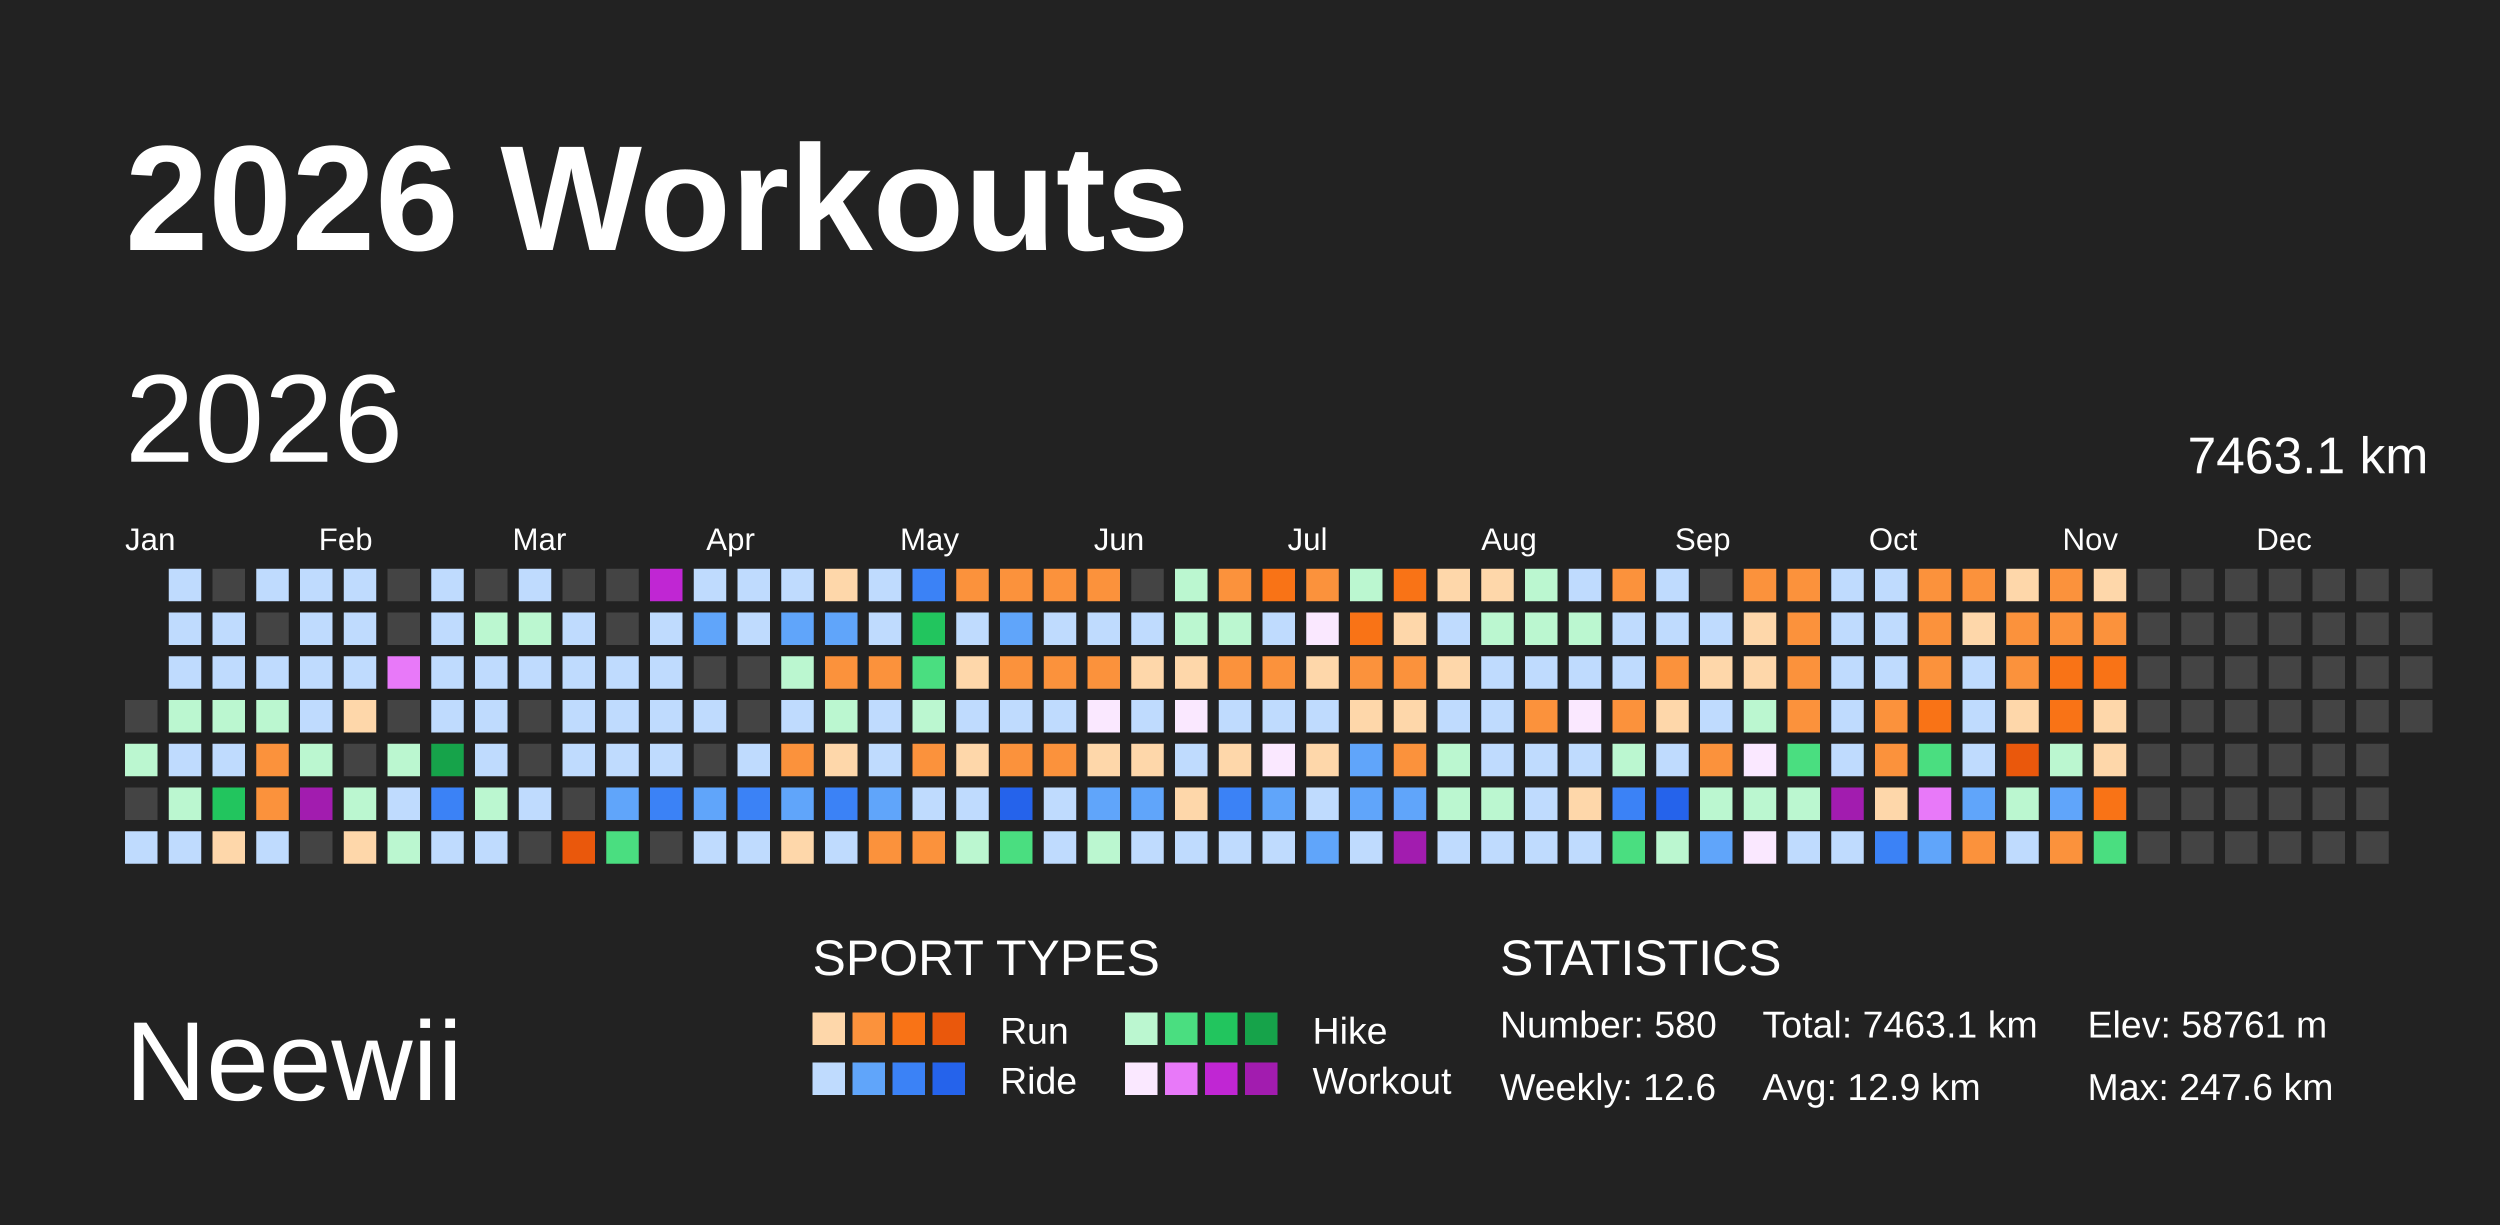
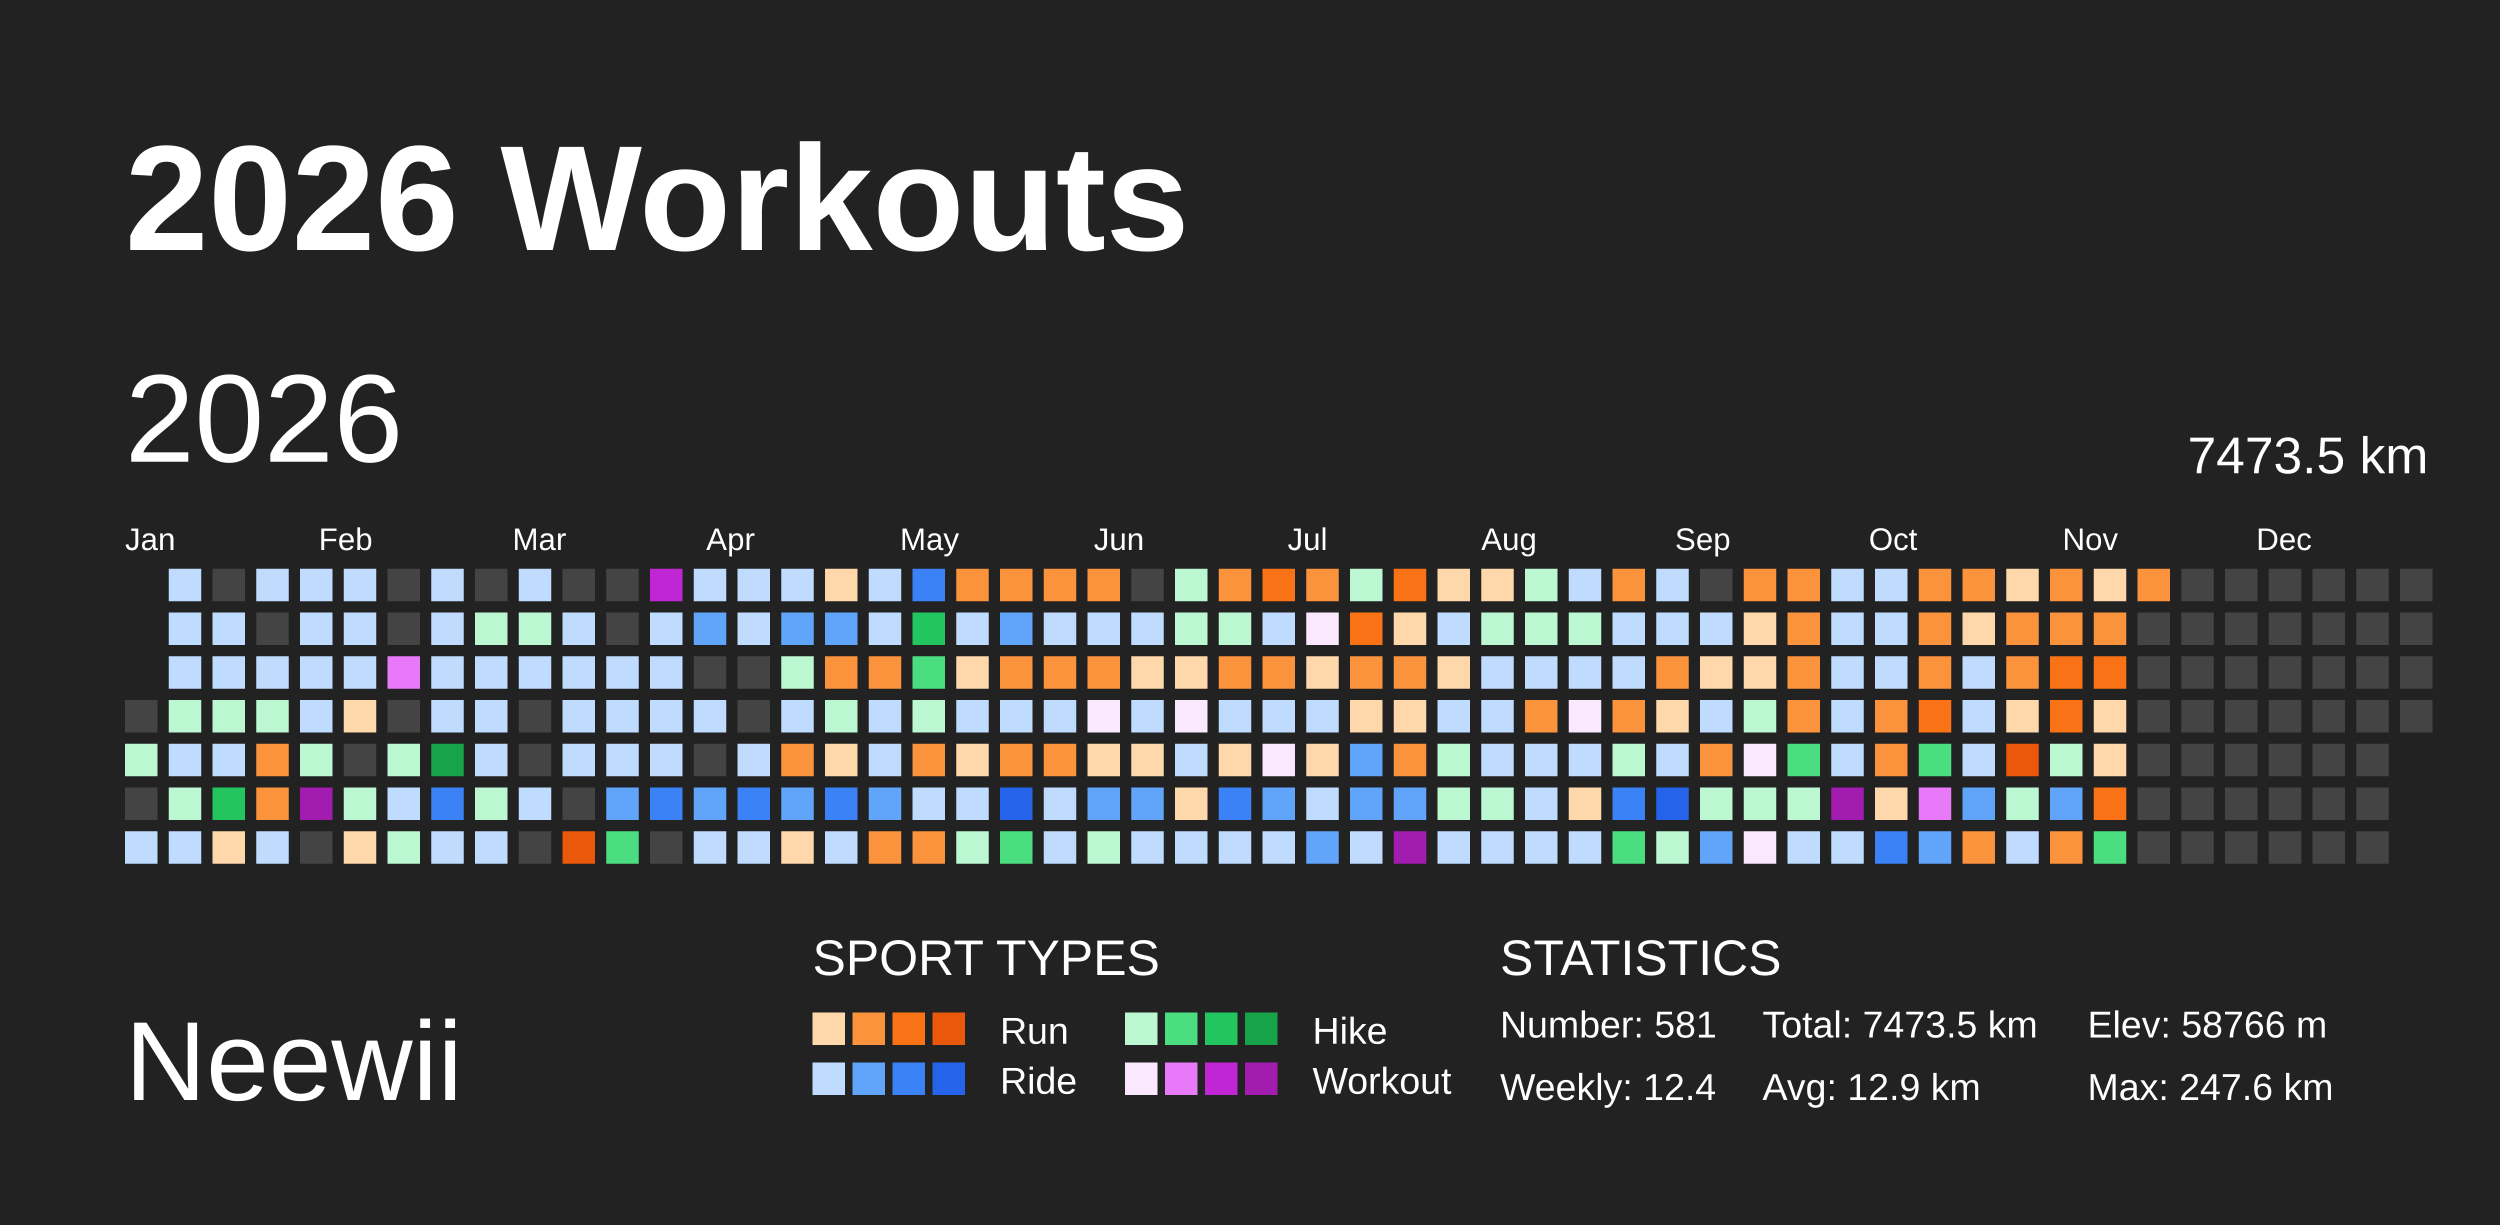
<svg xmlns="http://www.w3.org/2000/svg" baseProfile="full" height="98mm" version="1.1" viewBox="0,0,200,98" width="200mm">
  <defs />
  <rect fill="#222222" height="98" width="200" x="0" y="0" />
  <text fill="#FFFFFF" style="font-size:12px; font-family:Arial; font-weight:bold;" x="10" y="20">2026 Workouts</text>
  <text fill="#FFFFFF" style="font-size:9px; font-family:Arial" x="10" y="88">Neewii</text>
  <text fill="#FFFFFF" style="font-size:4px; font-family:Arial" x="65" y="78">SPORT TYPES</text>
  <rect fill="#fed7aa" height="2.6" width="2.6" x="65.0" y="81" />
  <rect fill="#fb923c" height="2.6" width="2.6" x="68.2" y="81" />
  <rect fill="#f97316" height="2.6" width="2.6" x="71.4" y="81" />
  <rect fill="#ea580c" height="2.6" width="2.6" x="74.6" y="81" />
  <text fill="#FFFFFF" style="font-size:3px; font-family:Arial" x="80" y="83.5">Run</text>
  <rect fill="#bbf7d0" height="2.6" width="2.6" x="90.0" y="81" />
  <rect fill="#4ade80" height="2.6" width="2.6" x="93.2" y="81" />
  <rect fill="#22c55e" height="2.6" width="2.6" x="96.4" y="81" />
  <rect fill="#16a34a" height="2.6" width="2.6" x="99.6" y="81" />
  <text fill="#FFFFFF" style="font-size:3px; font-family:Arial" x="105" y="83.5">Hike</text>
  <rect fill="#bfdbfe" height="2.6" width="2.6" x="65.0" y="85" />
  <rect fill="#60a5fa" height="2.6" width="2.6" x="68.2" y="85" />
  <rect fill="#3b82f6" height="2.6" width="2.6" x="71.4" y="85" />
  <rect fill="#2563eb" height="2.6" width="2.6" x="74.6" y="85" />
  <text fill="#FFFFFF" style="font-size:3px; font-family:Arial" x="80" y="87.5">Ride</text>
  <rect fill="#fae8ff" height="2.6" width="2.6" x="90.0" y="85" />
  <rect fill="#e879f9" height="2.6" width="2.6" x="93.2" y="85" />
  <rect fill="#c026d3" height="2.6" width="2.6" x="96.4" y="85" />
  <rect fill="#a21caf" height="2.6" width="2.6" x="99.6" y="85" />
  <text fill="#FFFFFF" style="font-size:3px; font-family:Arial" x="105" y="87.5">Workout</text>
  <text fill="#FFFFFF" style="font-size:4px; font-family:Arial" x="120" y="78">STATISTICS</text>
-   <text fill="#FFFFFF" style="font-size:3px; font-family:Arial" x="120" y="83">Number: 580</text>
-   <text fill="#FFFFFF" style="font-size:3px; font-family:Arial" x="120" y="88">Weekly: 12.6</text>
-   <text fill="#FFFFFF" style="font-size:3px; font-family:Arial" x="141" y="83">Total: 7463.1 km</text>
+   <text fill="#FFFFFF" style="font-size:3px; font-family:Arial" x="120" y="83">Number: 581</text>
+   <text fill="#FFFFFF" style="font-size:3px; font-family:Arial" x="120" y="88">Weekly: 12.4</text>
+   <text fill="#FFFFFF" style="font-size:3px; font-family:Arial" x="141" y="83">Total: 7473.5 km</text>
  <text fill="#FFFFFF" style="font-size:3px; font-family:Arial" x="141" y="88">Avg: 12.9 km</text>
-   <text fill="#FFFFFF" style="font-size:3px; font-family:Arial" x="167" y="83">Elev: 58761 m</text>
+   <text fill="#FFFFFF" style="font-size:3px; font-family:Arial" x="167" y="83">Elev: 58766 m</text>
  <text fill="#FFFFFF" style="font-size:3px; font-family:Arial" x="167" y="88">Max: 247.6 km</text>
  <text dominant-baseline="hanging" fill="#FFFFFF" style="font-size:10.0px; font-family:Arial;" x="10" y="30">2026</text>
-   <text dominant-baseline="hanging" fill="#FFFFFF" style="font-size:4.125px; font-family:Arial;" x="175" y="35">7463.1 km</text>
+   <text dominant-baseline="hanging" fill="#FFFFFF" style="font-size:4.125px; font-family:Arial;" x="175" y="35">7473.5 km</text>
  <text fill="#FFFFFF" style="font-size:2.5px; font-family:Arial" x="10.0" y="44">Jan</text>
  <text fill="#FFFFFF" style="font-size:2.5px; font-family:Arial" x="25.5" y="44">Feb</text>
  <text fill="#FFFFFF" style="font-size:2.5px; font-family:Arial" x="41.0" y="44">Mar</text>
  <text fill="#FFFFFF" style="font-size:2.5px; font-family:Arial" x="56.5" y="44">Apr</text>
  <text fill="#FFFFFF" style="font-size:2.5px; font-family:Arial" x="72.0" y="44">May</text>
  <text fill="#FFFFFF" style="font-size:2.5px; font-family:Arial" x="87.5" y="44">Jun</text>
  <text fill="#FFFFFF" style="font-size:2.5px; font-family:Arial" x="103.0" y="44">Jul</text>
  <text fill="#FFFFFF" style="font-size:2.5px; font-family:Arial" x="118.5" y="44">Aug</text>
  <text fill="#FFFFFF" style="font-size:2.5px; font-family:Arial" x="134.0" y="44">Sep</text>
  <text fill="#FFFFFF" style="font-size:2.5px; font-family:Arial" x="149.5" y="44">Oct</text>
  <text fill="#FFFFFF" style="font-size:2.5px; font-family:Arial" x="165.0" y="44">Nov</text>
  <text fill="#FFFFFF" style="font-size:2.5px; font-family:Arial" x="180.5" y="44">Dec</text>
  <rect fill="#444444" height="2.6" width="2.6" x="10.0" y="56.0" />
  <rect fill="#bbf7d0" height="2.6" width="2.6" x="10.0" y="59.5" />
  <rect fill="#444444" height="2.6" width="2.6" x="10.0" y="63.0" />
  <rect fill="#bfdbfe" height="2.6" width="2.6" x="10.0" y="66.5" />
  <rect fill="#bfdbfe" height="2.6" width="2.6" x="13.5" y="45.5" />
  <rect fill="#bfdbfe" height="2.6" width="2.6" x="13.5" y="49.0" />
  <rect fill="#bfdbfe" height="2.6" width="2.6" x="13.5" y="52.5" />
  <rect fill="#bbf7d0" height="2.6" width="2.6" x="13.5" y="56.0" />
  <rect fill="#bfdbfe" height="2.6" width="2.6" x="13.5" y="59.5" />
  <rect fill="#bbf7d0" height="2.6" width="2.6" x="13.5" y="63.0" />
  <rect fill="#bfdbfe" height="2.6" width="2.6" x="13.5" y="66.5" />
  <rect fill="#444444" height="2.6" width="2.6" x="17.0" y="45.5" />
  <rect fill="#bfdbfe" height="2.6" width="2.6" x="17.0" y="49.0" />
  <rect fill="#bfdbfe" height="2.6" width="2.6" x="17.0" y="52.5" />
  <rect fill="#bbf7d0" height="2.6" width="2.6" x="17.0" y="56.0" />
  <rect fill="#bfdbfe" height="2.6" width="2.6" x="17.0" y="59.5" />
  <rect fill="#22c55e" height="2.6" width="2.6" x="17.0" y="63.0" />
  <rect fill="#fed7aa" height="2.6" width="2.6" x="17.0" y="66.5" />
  <rect fill="#bfdbfe" height="2.6" width="2.6" x="20.5" y="45.5" />
  <rect fill="#444444" height="2.6" width="2.6" x="20.5" y="49.0" />
  <rect fill="#bfdbfe" height="2.6" width="2.6" x="20.5" y="52.5" />
  <rect fill="#bbf7d0" height="2.6" width="2.6" x="20.5" y="56.0" />
  <rect fill="#fb923c" height="2.6" width="2.6" x="20.5" y="59.5" />
  <rect fill="#fb923c" height="2.6" width="2.6" x="20.5" y="63.0" />
  <rect fill="#bfdbfe" height="2.6" width="2.6" x="20.5" y="66.5" />
  <rect fill="#bfdbfe" height="2.6" width="2.6" x="24.0" y="45.5" />
  <rect fill="#bfdbfe" height="2.6" width="2.6" x="24.0" y="49.0" />
  <rect fill="#bfdbfe" height="2.6" width="2.6" x="24.0" y="52.5" />
  <rect fill="#bfdbfe" height="2.6" width="2.6" x="24.0" y="56.0" />
  <rect fill="#bbf7d0" height="2.6" width="2.6" x="24.0" y="59.5" />
  <rect fill="#a21caf" height="2.6" width="2.6" x="24.0" y="63.0" />
  <rect fill="#444444" height="2.6" width="2.6" x="24.0" y="66.5" />
  <rect fill="#bfdbfe" height="2.6" width="2.6" x="27.5" y="45.5" />
  <rect fill="#bfdbfe" height="2.6" width="2.6" x="27.5" y="49.0" />
  <rect fill="#bfdbfe" height="2.6" width="2.6" x="27.5" y="52.5" />
  <rect fill="#fed7aa" height="2.6" width="2.6" x="27.5" y="56.0" />
  <rect fill="#444444" height="2.6" width="2.6" x="27.5" y="59.5" />
  <rect fill="#bbf7d0" height="2.6" width="2.6" x="27.5" y="63.0" />
  <rect fill="#fed7aa" height="2.6" width="2.6" x="27.5" y="66.5" />
  <rect fill="#444444" height="2.6" width="2.6" x="31.0" y="45.5" />
  <rect fill="#444444" height="2.6" width="2.6" x="31.0" y="49.0" />
  <rect fill="#e879f9" height="2.6" width="2.6" x="31.0" y="52.5" />
  <rect fill="#444444" height="2.6" width="2.6" x="31.0" y="56.0" />
  <rect fill="#bbf7d0" height="2.6" width="2.6" x="31.0" y="59.5" />
  <rect fill="#bfdbfe" height="2.6" width="2.6" x="31.0" y="63.0" />
  <rect fill="#bbf7d0" height="2.6" width="2.6" x="31.0" y="66.5" />
  <rect fill="#bfdbfe" height="2.6" width="2.6" x="34.5" y="45.5" />
  <rect fill="#bfdbfe" height="2.6" width="2.6" x="34.5" y="49.0" />
  <rect fill="#bfdbfe" height="2.6" width="2.6" x="34.5" y="52.5" />
  <rect fill="#bfdbfe" height="2.6" width="2.6" x="34.5" y="56.0" />
  <rect fill="#16a34a" height="2.6" width="2.6" x="34.5" y="59.5" />
  <rect fill="#3b82f6" height="2.6" width="2.6" x="34.5" y="63.0" />
  <rect fill="#bfdbfe" height="2.6" width="2.6" x="34.5" y="66.5" />
  <rect fill="#444444" height="2.6" width="2.6" x="38.0" y="45.5" />
  <rect fill="#bbf7d0" height="2.6" width="2.6" x="38.0" y="49.0" />
  <rect fill="#bfdbfe" height="2.6" width="2.6" x="38.0" y="52.5" />
  <rect fill="#bfdbfe" height="2.6" width="2.6" x="38.0" y="56.0" />
  <rect fill="#bfdbfe" height="2.6" width="2.6" x="38.0" y="59.5" />
  <rect fill="#bbf7d0" height="2.6" width="2.6" x="38.0" y="63.0" />
  <rect fill="#bfdbfe" height="2.6" width="2.6" x="38.0" y="66.5" />
  <rect fill="#bfdbfe" height="2.6" width="2.6" x="41.5" y="45.5" />
  <rect fill="#bbf7d0" height="2.6" width="2.6" x="41.5" y="49.0" />
  <rect fill="#bfdbfe" height="2.6" width="2.6" x="41.5" y="52.5" />
  <rect fill="#444444" height="2.6" width="2.6" x="41.5" y="56.0" />
  <rect fill="#444444" height="2.6" width="2.6" x="41.5" y="59.5" />
  <rect fill="#bfdbfe" height="2.6" width="2.6" x="41.5" y="63.0" />
  <rect fill="#444444" height="2.6" width="2.6" x="41.5" y="66.5" />
  <rect fill="#444444" height="2.6" width="2.6" x="45.0" y="45.5" />
  <rect fill="#bfdbfe" height="2.6" width="2.6" x="45.0" y="49.0" />
  <rect fill="#bfdbfe" height="2.6" width="2.6" x="45.0" y="52.5" />
  <rect fill="#bfdbfe" height="2.6" width="2.6" x="45.0" y="56.0" />
  <rect fill="#bfdbfe" height="2.6" width="2.6" x="45.0" y="59.5" />
  <rect fill="#444444" height="2.6" width="2.6" x="45.0" y="63.0" />
  <rect fill="#ea580c" height="2.6" width="2.6" x="45.0" y="66.5" />
  <rect fill="#444444" height="2.6" width="2.6" x="48.5" y="45.5" />
  <rect fill="#444444" height="2.6" width="2.6" x="48.5" y="49.0" />
  <rect fill="#bfdbfe" height="2.6" width="2.6" x="48.5" y="52.5" />
  <rect fill="#bfdbfe" height="2.6" width="2.6" x="48.5" y="56.0" />
  <rect fill="#bfdbfe" height="2.6" width="2.6" x="48.5" y="59.5" />
  <rect fill="#60a5fa" height="2.6" width="2.6" x="48.5" y="63.0" />
  <rect fill="#4ade80" height="2.6" width="2.6" x="48.5" y="66.5" />
  <rect fill="#c026d3" height="2.6" width="2.6" x="52.0" y="45.5" />
  <rect fill="#bfdbfe" height="2.6" width="2.6" x="52.0" y="49.0" />
  <rect fill="#bfdbfe" height="2.6" width="2.6" x="52.0" y="52.5" />
  <rect fill="#bfdbfe" height="2.6" width="2.6" x="52.0" y="56.0" />
  <rect fill="#bfdbfe" height="2.6" width="2.6" x="52.0" y="59.5" />
  <rect fill="#3b82f6" height="2.6" width="2.6" x="52.0" y="63.0" />
  <rect fill="#444444" height="2.6" width="2.6" x="52.0" y="66.5" />
  <rect fill="#bfdbfe" height="2.6" width="2.6" x="55.5" y="45.5" />
  <rect fill="#60a5fa" height="2.6" width="2.6" x="55.5" y="49.0" />
  <rect fill="#444444" height="2.6" width="2.6" x="55.5" y="52.5" />
  <rect fill="#bfdbfe" height="2.6" width="2.6" x="55.5" y="56.0" />
  <rect fill="#444444" height="2.6" width="2.6" x="55.5" y="59.5" />
  <rect fill="#60a5fa" height="2.6" width="2.6" x="55.5" y="63.0" />
  <rect fill="#bfdbfe" height="2.6" width="2.6" x="55.5" y="66.5" />
  <rect fill="#bfdbfe" height="2.6" width="2.6" x="59.0" y="45.5" />
  <rect fill="#bfdbfe" height="2.6" width="2.6" x="59.0" y="49.0" />
  <rect fill="#444444" height="2.6" width="2.6" x="59.0" y="52.5" />
  <rect fill="#444444" height="2.6" width="2.6" x="59.0" y="56.0" />
  <rect fill="#bfdbfe" height="2.6" width="2.6" x="59.0" y="59.5" />
  <rect fill="#3b82f6" height="2.6" width="2.6" x="59.0" y="63.0" />
  <rect fill="#bfdbfe" height="2.6" width="2.6" x="59.0" y="66.5" />
  <rect fill="#bfdbfe" height="2.6" width="2.6" x="62.5" y="45.5" />
  <rect fill="#60a5fa" height="2.6" width="2.6" x="62.5" y="49.0" />
  <rect fill="#bbf7d0" height="2.6" width="2.6" x="62.5" y="52.5" />
  <rect fill="#bfdbfe" height="2.6" width="2.6" x="62.5" y="56.0" />
  <rect fill="#fb923c" height="2.6" width="2.6" x="62.5" y="59.5" />
  <rect fill="#60a5fa" height="2.6" width="2.6" x="62.5" y="63.0" />
  <rect fill="#fed7aa" height="2.6" width="2.6" x="62.5" y="66.5" />
  <rect fill="#fed7aa" height="2.6" width="2.6" x="66.0" y="45.5" />
  <rect fill="#60a5fa" height="2.6" width="2.6" x="66.0" y="49.0" />
  <rect fill="#fb923c" height="2.6" width="2.6" x="66.0" y="52.5" />
  <rect fill="#bbf7d0" height="2.6" width="2.6" x="66.0" y="56.0" />
  <rect fill="#fed7aa" height="2.6" width="2.6" x="66.0" y="59.5" />
  <rect fill="#3b82f6" height="2.6" width="2.6" x="66.0" y="63.0" />
  <rect fill="#bfdbfe" height="2.6" width="2.6" x="66.0" y="66.5" />
  <rect fill="#bfdbfe" height="2.6" width="2.6" x="69.5" y="45.5" />
  <rect fill="#bfdbfe" height="2.6" width="2.6" x="69.5" y="49.0" />
  <rect fill="#fb923c" height="2.6" width="2.6" x="69.5" y="52.5" />
  <rect fill="#bfdbfe" height="2.6" width="2.6" x="69.5" y="56.0" />
  <rect fill="#bfdbfe" height="2.6" width="2.6" x="69.5" y="59.5" />
  <rect fill="#60a5fa" height="2.6" width="2.6" x="69.5" y="63.0" />
  <rect fill="#fb923c" height="2.6" width="2.6" x="69.5" y="66.5" />
  <rect fill="#3b82f6" height="2.6" width="2.6" x="73.0" y="45.5" />
  <rect fill="#22c55e" height="2.6" width="2.6" x="73.0" y="49.0" />
  <rect fill="#4ade80" height="2.6" width="2.6" x="73.0" y="52.5" />
  <rect fill="#bbf7d0" height="2.6" width="2.6" x="73.0" y="56.0" />
  <rect fill="#fb923c" height="2.6" width="2.6" x="73.0" y="59.5" />
  <rect fill="#bfdbfe" height="2.6" width="2.6" x="73.0" y="63.0" />
  <rect fill="#fb923c" height="2.6" width="2.6" x="73.0" y="66.5" />
  <rect fill="#fb923c" height="2.6" width="2.6" x="76.5" y="45.5" />
  <rect fill="#bfdbfe" height="2.6" width="2.6" x="76.5" y="49.0" />
  <rect fill="#fed7aa" height="2.6" width="2.6" x="76.5" y="52.5" />
  <rect fill="#bfdbfe" height="2.6" width="2.6" x="76.5" y="56.0" />
  <rect fill="#fed7aa" height="2.6" width="2.6" x="76.5" y="59.5" />
  <rect fill="#bfdbfe" height="2.6" width="2.6" x="76.5" y="63.0" />
  <rect fill="#bbf7d0" height="2.6" width="2.6" x="76.5" y="66.5" />
  <rect fill="#fb923c" height="2.6" width="2.6" x="80.0" y="45.5" />
  <rect fill="#60a5fa" height="2.6" width="2.6" x="80.0" y="49.0" />
  <rect fill="#fb923c" height="2.6" width="2.6" x="80.0" y="52.5" />
  <rect fill="#bfdbfe" height="2.6" width="2.6" x="80.0" y="56.0" />
  <rect fill="#fb923c" height="2.6" width="2.6" x="80.0" y="59.5" />
  <rect fill="#2563eb" height="2.6" width="2.6" x="80.0" y="63.0" />
  <rect fill="#4ade80" height="2.6" width="2.6" x="80.0" y="66.5" />
  <rect fill="#fb923c" height="2.6" width="2.6" x="83.5" y="45.5" />
  <rect fill="#bfdbfe" height="2.6" width="2.6" x="83.5" y="49.0" />
  <rect fill="#fb923c" height="2.6" width="2.6" x="83.5" y="52.5" />
  <rect fill="#bfdbfe" height="2.6" width="2.6" x="83.5" y="56.0" />
  <rect fill="#fb923c" height="2.6" width="2.6" x="83.5" y="59.5" />
  <rect fill="#bfdbfe" height="2.6" width="2.6" x="83.5" y="63.0" />
  <rect fill="#bfdbfe" height="2.6" width="2.6" x="83.5" y="66.5" />
  <rect fill="#fb923c" height="2.6" width="2.6" x="87.0" y="45.5" />
  <rect fill="#bfdbfe" height="2.6" width="2.6" x="87.0" y="49.0" />
  <rect fill="#fb923c" height="2.6" width="2.6" x="87.0" y="52.5" />
  <rect fill="#fae8ff" height="2.6" width="2.6" x="87.0" y="56.0" />
  <rect fill="#fed7aa" height="2.6" width="2.6" x="87.0" y="59.5" />
  <rect fill="#60a5fa" height="2.6" width="2.6" x="87.0" y="63.0" />
  <rect fill="#bbf7d0" height="2.6" width="2.6" x="87.0" y="66.5" />
  <rect fill="#444444" height="2.6" width="2.6" x="90.5" y="45.5" />
  <rect fill="#bfdbfe" height="2.6" width="2.6" x="90.5" y="49.0" />
  <rect fill="#fed7aa" height="2.6" width="2.6" x="90.5" y="52.5" />
  <rect fill="#bfdbfe" height="2.6" width="2.6" x="90.5" y="56.0" />
  <rect fill="#fed7aa" height="2.6" width="2.6" x="90.5" y="59.5" />
  <rect fill="#60a5fa" height="2.6" width="2.6" x="90.5" y="63.0" />
  <rect fill="#bfdbfe" height="2.6" width="2.6" x="90.5" y="66.5" />
  <rect fill="#bbf7d0" height="2.6" width="2.6" x="94.0" y="45.5" />
  <rect fill="#bbf7d0" height="2.6" width="2.6" x="94.0" y="49.0" />
  <rect fill="#fed7aa" height="2.6" width="2.6" x="94.0" y="52.5" />
  <rect fill="#fae8ff" height="2.6" width="2.6" x="94.0" y="56.0" />
  <rect fill="#bfdbfe" height="2.6" width="2.6" x="94.0" y="59.5" />
  <rect fill="#fed7aa" height="2.6" width="2.6" x="94.0" y="63.0" />
  <rect fill="#bfdbfe" height="2.6" width="2.6" x="94.0" y="66.5" />
  <rect fill="#fb923c" height="2.6" width="2.6" x="97.5" y="45.5" />
  <rect fill="#bbf7d0" height="2.6" width="2.6" x="97.5" y="49.0" />
  <rect fill="#fb923c" height="2.6" width="2.6" x="97.5" y="52.5" />
  <rect fill="#bfdbfe" height="2.6" width="2.6" x="97.5" y="56.0" />
  <rect fill="#fed7aa" height="2.6" width="2.6" x="97.5" y="59.5" />
  <rect fill="#3b82f6" height="2.6" width="2.6" x="97.5" y="63.0" />
  <rect fill="#bfdbfe" height="2.6" width="2.6" x="97.5" y="66.5" />
  <rect fill="#f97316" height="2.6" width="2.6" x="101.0" y="45.5" />
  <rect fill="#bfdbfe" height="2.6" width="2.6" x="101.0" y="49.0" />
  <rect fill="#fb923c" height="2.6" width="2.6" x="101.0" y="52.5" />
  <rect fill="#bfdbfe" height="2.6" width="2.6" x="101.0" y="56.0" />
  <rect fill="#fae8ff" height="2.6" width="2.6" x="101.0" y="59.5" />
  <rect fill="#60a5fa" height="2.6" width="2.6" x="101.0" y="63.0" />
  <rect fill="#bfdbfe" height="2.6" width="2.6" x="101.0" y="66.5" />
  <rect fill="#fb923c" height="2.6" width="2.6" x="104.5" y="45.5" />
  <rect fill="#fae8ff" height="2.6" width="2.6" x="104.5" y="49.0" />
  <rect fill="#fed7aa" height="2.6" width="2.6" x="104.5" y="52.5" />
  <rect fill="#bfdbfe" height="2.6" width="2.6" x="104.5" y="56.0" />
  <rect fill="#fed7aa" height="2.6" width="2.6" x="104.5" y="59.5" />
  <rect fill="#bfdbfe" height="2.6" width="2.6" x="104.5" y="63.0" />
  <rect fill="#60a5fa" height="2.6" width="2.6" x="104.5" y="66.5" />
  <rect fill="#bbf7d0" height="2.6" width="2.6" x="108.0" y="45.5" />
  <rect fill="#f97316" height="2.6" width="2.6" x="108.0" y="49.0" />
  <rect fill="#fb923c" height="2.6" width="2.6" x="108.0" y="52.5" />
  <rect fill="#fed7aa" height="2.6" width="2.6" x="108.0" y="56.0" />
  <rect fill="#60a5fa" height="2.6" width="2.6" x="108.0" y="59.5" />
  <rect fill="#60a5fa" height="2.6" width="2.6" x="108.0" y="63.0" />
  <rect fill="#bfdbfe" height="2.6" width="2.6" x="108.0" y="66.5" />
  <rect fill="#f97316" height="2.6" width="2.6" x="111.5" y="45.5" />
  <rect fill="#fed7aa" height="2.6" width="2.6" x="111.5" y="49.0" />
  <rect fill="#fb923c" height="2.6" width="2.6" x="111.5" y="52.5" />
  <rect fill="#fed7aa" height="2.6" width="2.6" x="111.5" y="56.0" />
  <rect fill="#fb923c" height="2.6" width="2.6" x="111.5" y="59.5" />
  <rect fill="#60a5fa" height="2.6" width="2.6" x="111.5" y="63.0" />
  <rect fill="#a21caf" height="2.6" width="2.6" x="111.5" y="66.5" />
  <rect fill="#fed7aa" height="2.6" width="2.6" x="115.0" y="45.5" />
  <rect fill="#bfdbfe" height="2.6" width="2.6" x="115.0" y="49.0" />
  <rect fill="#fed7aa" height="2.6" width="2.6" x="115.0" y="52.5" />
  <rect fill="#bfdbfe" height="2.6" width="2.6" x="115.0" y="56.0" />
  <rect fill="#bbf7d0" height="2.6" width="2.6" x="115.0" y="59.5" />
  <rect fill="#bbf7d0" height="2.6" width="2.6" x="115.0" y="63.0" />
  <rect fill="#bfdbfe" height="2.6" width="2.6" x="115.0" y="66.5" />
  <rect fill="#fed7aa" height="2.6" width="2.6" x="118.5" y="45.5" />
  <rect fill="#bbf7d0" height="2.6" width="2.6" x="118.5" y="49.0" />
  <rect fill="#bfdbfe" height="2.6" width="2.6" x="118.5" y="52.5" />
  <rect fill="#bfdbfe" height="2.6" width="2.6" x="118.5" y="56.0" />
  <rect fill="#bfdbfe" height="2.6" width="2.6" x="118.5" y="59.5" />
  <rect fill="#bbf7d0" height="2.6" width="2.6" x="118.5" y="63.0" />
  <rect fill="#bfdbfe" height="2.6" width="2.6" x="118.5" y="66.5" />
  <rect fill="#bbf7d0" height="2.6" width="2.6" x="122.0" y="45.5" />
  <rect fill="#bbf7d0" height="2.6" width="2.6" x="122.0" y="49.0" />
  <rect fill="#bfdbfe" height="2.6" width="2.6" x="122.0" y="52.5" />
  <rect fill="#fb923c" height="2.6" width="2.6" x="122.0" y="56.0" />
  <rect fill="#bfdbfe" height="2.6" width="2.6" x="122.0" y="59.5" />
  <rect fill="#bfdbfe" height="2.6" width="2.6" x="122.0" y="63.0" />
  <rect fill="#bfdbfe" height="2.6" width="2.6" x="122.0" y="66.5" />
  <rect fill="#bfdbfe" height="2.6" width="2.6" x="125.5" y="45.5" />
  <rect fill="#bbf7d0" height="2.6" width="2.6" x="125.5" y="49.0" />
  <rect fill="#bfdbfe" height="2.6" width="2.6" x="125.5" y="52.5" />
  <rect fill="#fae8ff" height="2.6" width="2.6" x="125.5" y="56.0" />
  <rect fill="#bfdbfe" height="2.6" width="2.6" x="125.5" y="59.5" />
  <rect fill="#fed7aa" height="2.6" width="2.6" x="125.5" y="63.0" />
  <rect fill="#bfdbfe" height="2.6" width="2.6" x="125.5" y="66.5" />
  <rect fill="#fb923c" height="2.6" width="2.6" x="129.0" y="45.5" />
  <rect fill="#bfdbfe" height="2.6" width="2.6" x="129.0" y="49.0" />
  <rect fill="#bfdbfe" height="2.6" width="2.6" x="129.0" y="52.5" />
  <rect fill="#fb923c" height="2.6" width="2.6" x="129.0" y="56.0" />
  <rect fill="#bbf7d0" height="2.6" width="2.6" x="129.0" y="59.5" />
  <rect fill="#3b82f6" height="2.6" width="2.6" x="129.0" y="63.0" />
  <rect fill="#4ade80" height="2.6" width="2.6" x="129.0" y="66.5" />
  <rect fill="#bfdbfe" height="2.6" width="2.6" x="132.5" y="45.5" />
  <rect fill="#bfdbfe" height="2.6" width="2.6" x="132.5" y="49.0" />
  <rect fill="#fb923c" height="2.6" width="2.6" x="132.5" y="52.5" />
  <rect fill="#fed7aa" height="2.6" width="2.6" x="132.5" y="56.0" />
  <rect fill="#bfdbfe" height="2.6" width="2.6" x="132.5" y="59.5" />
  <rect fill="#2563eb" height="2.6" width="2.6" x="132.5" y="63.0" />
  <rect fill="#bbf7d0" height="2.6" width="2.6" x="132.5" y="66.5" />
  <rect fill="#444444" height="2.6" width="2.6" x="136.0" y="45.5" />
  <rect fill="#bfdbfe" height="2.6" width="2.6" x="136.0" y="49.0" />
  <rect fill="#fed7aa" height="2.6" width="2.6" x="136.0" y="52.5" />
  <rect fill="#bfdbfe" height="2.6" width="2.6" x="136.0" y="56.0" />
  <rect fill="#fb923c" height="2.6" width="2.6" x="136.0" y="59.5" />
  <rect fill="#bbf7d0" height="2.6" width="2.6" x="136.0" y="63.0" />
  <rect fill="#60a5fa" height="2.6" width="2.6" x="136.0" y="66.5" />
  <rect fill="#fb923c" height="2.6" width="2.6" x="139.5" y="45.5" />
  <rect fill="#fed7aa" height="2.6" width="2.6" x="139.5" y="49.0" />
  <rect fill="#fed7aa" height="2.6" width="2.6" x="139.5" y="52.5" />
  <rect fill="#bbf7d0" height="2.6" width="2.6" x="139.5" y="56.0" />
  <rect fill="#fae8ff" height="2.6" width="2.6" x="139.5" y="59.5" />
  <rect fill="#bbf7d0" height="2.6" width="2.6" x="139.5" y="63.0" />
  <rect fill="#fae8ff" height="2.6" width="2.6" x="139.5" y="66.5" />
  <rect fill="#fb923c" height="2.6" width="2.6" x="143.0" y="45.5" />
  <rect fill="#fb923c" height="2.6" width="2.6" x="143.0" y="49.0" />
  <rect fill="#fb923c" height="2.6" width="2.6" x="143.0" y="52.5" />
  <rect fill="#fb923c" height="2.6" width="2.6" x="143.0" y="56.0" />
  <rect fill="#4ade80" height="2.6" width="2.6" x="143.0" y="59.5" />
  <rect fill="#bbf7d0" height="2.6" width="2.6" x="143.0" y="63.0" />
  <rect fill="#bfdbfe" height="2.6" width="2.6" x="143.0" y="66.5" />
  <rect fill="#bfdbfe" height="2.6" width="2.6" x="146.5" y="45.5" />
  <rect fill="#bfdbfe" height="2.6" width="2.6" x="146.5" y="49.0" />
  <rect fill="#bfdbfe" height="2.6" width="2.6" x="146.5" y="52.5" />
  <rect fill="#bfdbfe" height="2.6" width="2.6" x="146.5" y="56.0" />
  <rect fill="#bfdbfe" height="2.6" width="2.6" x="146.5" y="59.5" />
  <rect fill="#a21caf" height="2.6" width="2.6" x="146.5" y="63.0" />
  <rect fill="#bfdbfe" height="2.6" width="2.6" x="146.5" y="66.5" />
  <rect fill="#bfdbfe" height="2.6" width="2.6" x="150.0" y="45.5" />
  <rect fill="#bfdbfe" height="2.6" width="2.6" x="150.0" y="49.0" />
  <rect fill="#bfdbfe" height="2.6" width="2.6" x="150.0" y="52.5" />
  <rect fill="#fb923c" height="2.6" width="2.6" x="150.0" y="56.0" />
  <rect fill="#fb923c" height="2.6" width="2.6" x="150.0" y="59.5" />
  <rect fill="#fed7aa" height="2.6" width="2.6" x="150.0" y="63.0" />
  <rect fill="#3b82f6" height="2.6" width="2.6" x="150.0" y="66.5" />
  <rect fill="#fb923c" height="2.6" width="2.6" x="153.5" y="45.5" />
  <rect fill="#fb923c" height="2.6" width="2.6" x="153.5" y="49.0" />
  <rect fill="#fb923c" height="2.6" width="2.6" x="153.5" y="52.5" />
  <rect fill="#f97316" height="2.6" width="2.6" x="153.5" y="56.0" />
  <rect fill="#4ade80" height="2.6" width="2.6" x="153.5" y="59.5" />
  <rect fill="#e879f9" height="2.6" width="2.6" x="153.5" y="63.0" />
  <rect fill="#60a5fa" height="2.6" width="2.6" x="153.5" y="66.5" />
  <rect fill="#fb923c" height="2.6" width="2.6" x="157.0" y="45.5" />
  <rect fill="#fed7aa" height="2.6" width="2.6" x="157.0" y="49.0" />
  <rect fill="#bfdbfe" height="2.6" width="2.6" x="157.0" y="52.5" />
  <rect fill="#bfdbfe" height="2.6" width="2.6" x="157.0" y="56.0" />
  <rect fill="#bfdbfe" height="2.6" width="2.6" x="157.0" y="59.5" />
  <rect fill="#60a5fa" height="2.6" width="2.6" x="157.0" y="63.0" />
  <rect fill="#fb923c" height="2.6" width="2.6" x="157.0" y="66.5" />
  <rect fill="#fed7aa" height="2.6" width="2.6" x="160.5" y="45.5" />
  <rect fill="#fb923c" height="2.6" width="2.6" x="160.5" y="49.0" />
  <rect fill="#fb923c" height="2.6" width="2.6" x="160.5" y="52.5" />
  <rect fill="#fed7aa" height="2.6" width="2.6" x="160.5" y="56.0" />
  <rect fill="#ea580c" height="2.6" width="2.6" x="160.5" y="59.5" />
  <rect fill="#bbf7d0" height="2.6" width="2.6" x="160.5" y="63.0" />
  <rect fill="#bfdbfe" height="2.6" width="2.6" x="160.5" y="66.5" />
  <rect fill="#fb923c" height="2.6" width="2.6" x="164.0" y="45.5" />
  <rect fill="#fb923c" height="2.6" width="2.6" x="164.0" y="49.0" />
  <rect fill="#f97316" height="2.6" width="2.6" x="164.0" y="52.5" />
  <rect fill="#f97316" height="2.6" width="2.6" x="164.0" y="56.0" />
  <rect fill="#bbf7d0" height="2.6" width="2.6" x="164.0" y="59.5" />
  <rect fill="#60a5fa" height="2.6" width="2.6" x="164.0" y="63.0" />
  <rect fill="#fb923c" height="2.6" width="2.6" x="164.0" y="66.5" />
  <rect fill="#fed7aa" height="2.6" width="2.6" x="167.5" y="45.5" />
  <rect fill="#fb923c" height="2.6" width="2.6" x="167.5" y="49.0" />
  <rect fill="#f97316" height="2.6" width="2.6" x="167.5" y="52.5" />
  <rect fill="#fed7aa" height="2.6" width="2.6" x="167.5" y="56.0" />
  <rect fill="#fed7aa" height="2.6" width="2.6" x="167.5" y="59.5" />
  <rect fill="#f97316" height="2.6" width="2.6" x="167.5" y="63.0" />
  <rect fill="#4ade80" height="2.6" width="2.6" x="167.5" y="66.5" />
-   <rect fill="#444444" height="2.6" width="2.6" x="171.0" y="45.5" />
+   <rect fill="#fb923c" height="2.6" width="2.6" x="171.0" y="45.5" />
  <rect fill="#444444" height="2.6" width="2.6" x="171.0" y="49.0" />
  <rect fill="#444444" height="2.6" width="2.6" x="171.0" y="52.5" />
  <rect fill="#444444" height="2.6" width="2.6" x="171.0" y="56.0" />
  <rect fill="#444444" height="2.6" width="2.6" x="171.0" y="59.5" />
  <rect fill="#444444" height="2.6" width="2.6" x="171.0" y="63.0" />
  <rect fill="#444444" height="2.6" width="2.6" x="171.0" y="66.5" />
  <rect fill="#444444" height="2.6" width="2.6" x="174.5" y="45.5" />
  <rect fill="#444444" height="2.6" width="2.6" x="174.5" y="49.0" />
  <rect fill="#444444" height="2.6" width="2.6" x="174.5" y="52.5" />
  <rect fill="#444444" height="2.6" width="2.6" x="174.5" y="56.0" />
  <rect fill="#444444" height="2.6" width="2.6" x="174.5" y="59.5" />
  <rect fill="#444444" height="2.6" width="2.6" x="174.5" y="63.0" />
  <rect fill="#444444" height="2.6" width="2.6" x="174.5" y="66.5" />
  <rect fill="#444444" height="2.6" width="2.6" x="178.0" y="45.5" />
  <rect fill="#444444" height="2.6" width="2.6" x="178.0" y="49.0" />
  <rect fill="#444444" height="2.6" width="2.6" x="178.0" y="52.5" />
  <rect fill="#444444" height="2.6" width="2.6" x="178.0" y="56.0" />
  <rect fill="#444444" height="2.6" width="2.6" x="178.0" y="59.5" />
  <rect fill="#444444" height="2.6" width="2.6" x="178.0" y="63.0" />
  <rect fill="#444444" height="2.6" width="2.6" x="178.0" y="66.5" />
  <rect fill="#444444" height="2.6" width="2.6" x="181.5" y="45.5" />
  <rect fill="#444444" height="2.6" width="2.6" x="181.5" y="49.0" />
  <rect fill="#444444" height="2.6" width="2.6" x="181.5" y="52.5" />
  <rect fill="#444444" height="2.6" width="2.6" x="181.5" y="56.0" />
  <rect fill="#444444" height="2.6" width="2.6" x="181.5" y="59.5" />
  <rect fill="#444444" height="2.6" width="2.6" x="181.5" y="63.0" />
  <rect fill="#444444" height="2.6" width="2.6" x="181.5" y="66.5" />
  <rect fill="#444444" height="2.6" width="2.6" x="185.0" y="45.5" />
  <rect fill="#444444" height="2.6" width="2.6" x="185.0" y="49.0" />
  <rect fill="#444444" height="2.6" width="2.6" x="185.0" y="52.5" />
  <rect fill="#444444" height="2.6" width="2.6" x="185.0" y="56.0" />
  <rect fill="#444444" height="2.6" width="2.6" x="185.0" y="59.5" />
  <rect fill="#444444" height="2.6" width="2.6" x="185.0" y="63.0" />
  <rect fill="#444444" height="2.6" width="2.6" x="185.0" y="66.5" />
  <rect fill="#444444" height="2.6" width="2.6" x="188.5" y="45.5" />
  <rect fill="#444444" height="2.6" width="2.6" x="188.5" y="49.0" />
  <rect fill="#444444" height="2.6" width="2.6" x="188.5" y="52.5" />
  <rect fill="#444444" height="2.6" width="2.6" x="188.5" y="56.0" />
  <rect fill="#444444" height="2.6" width="2.6" x="188.5" y="59.5" />
  <rect fill="#444444" height="2.6" width="2.6" x="188.5" y="63.0" />
  <rect fill="#444444" height="2.6" width="2.6" x="188.5" y="66.5" />
  <rect fill="#444444" height="2.6" width="2.6" x="192.0" y="45.5" />
  <rect fill="#444444" height="2.6" width="2.6" x="192.0" y="49.0" />
  <rect fill="#444444" height="2.6" width="2.6" x="192.0" y="52.5" />
  <rect fill="#444444" height="2.6" width="2.6" x="192.0" y="56.0" />
</svg>
